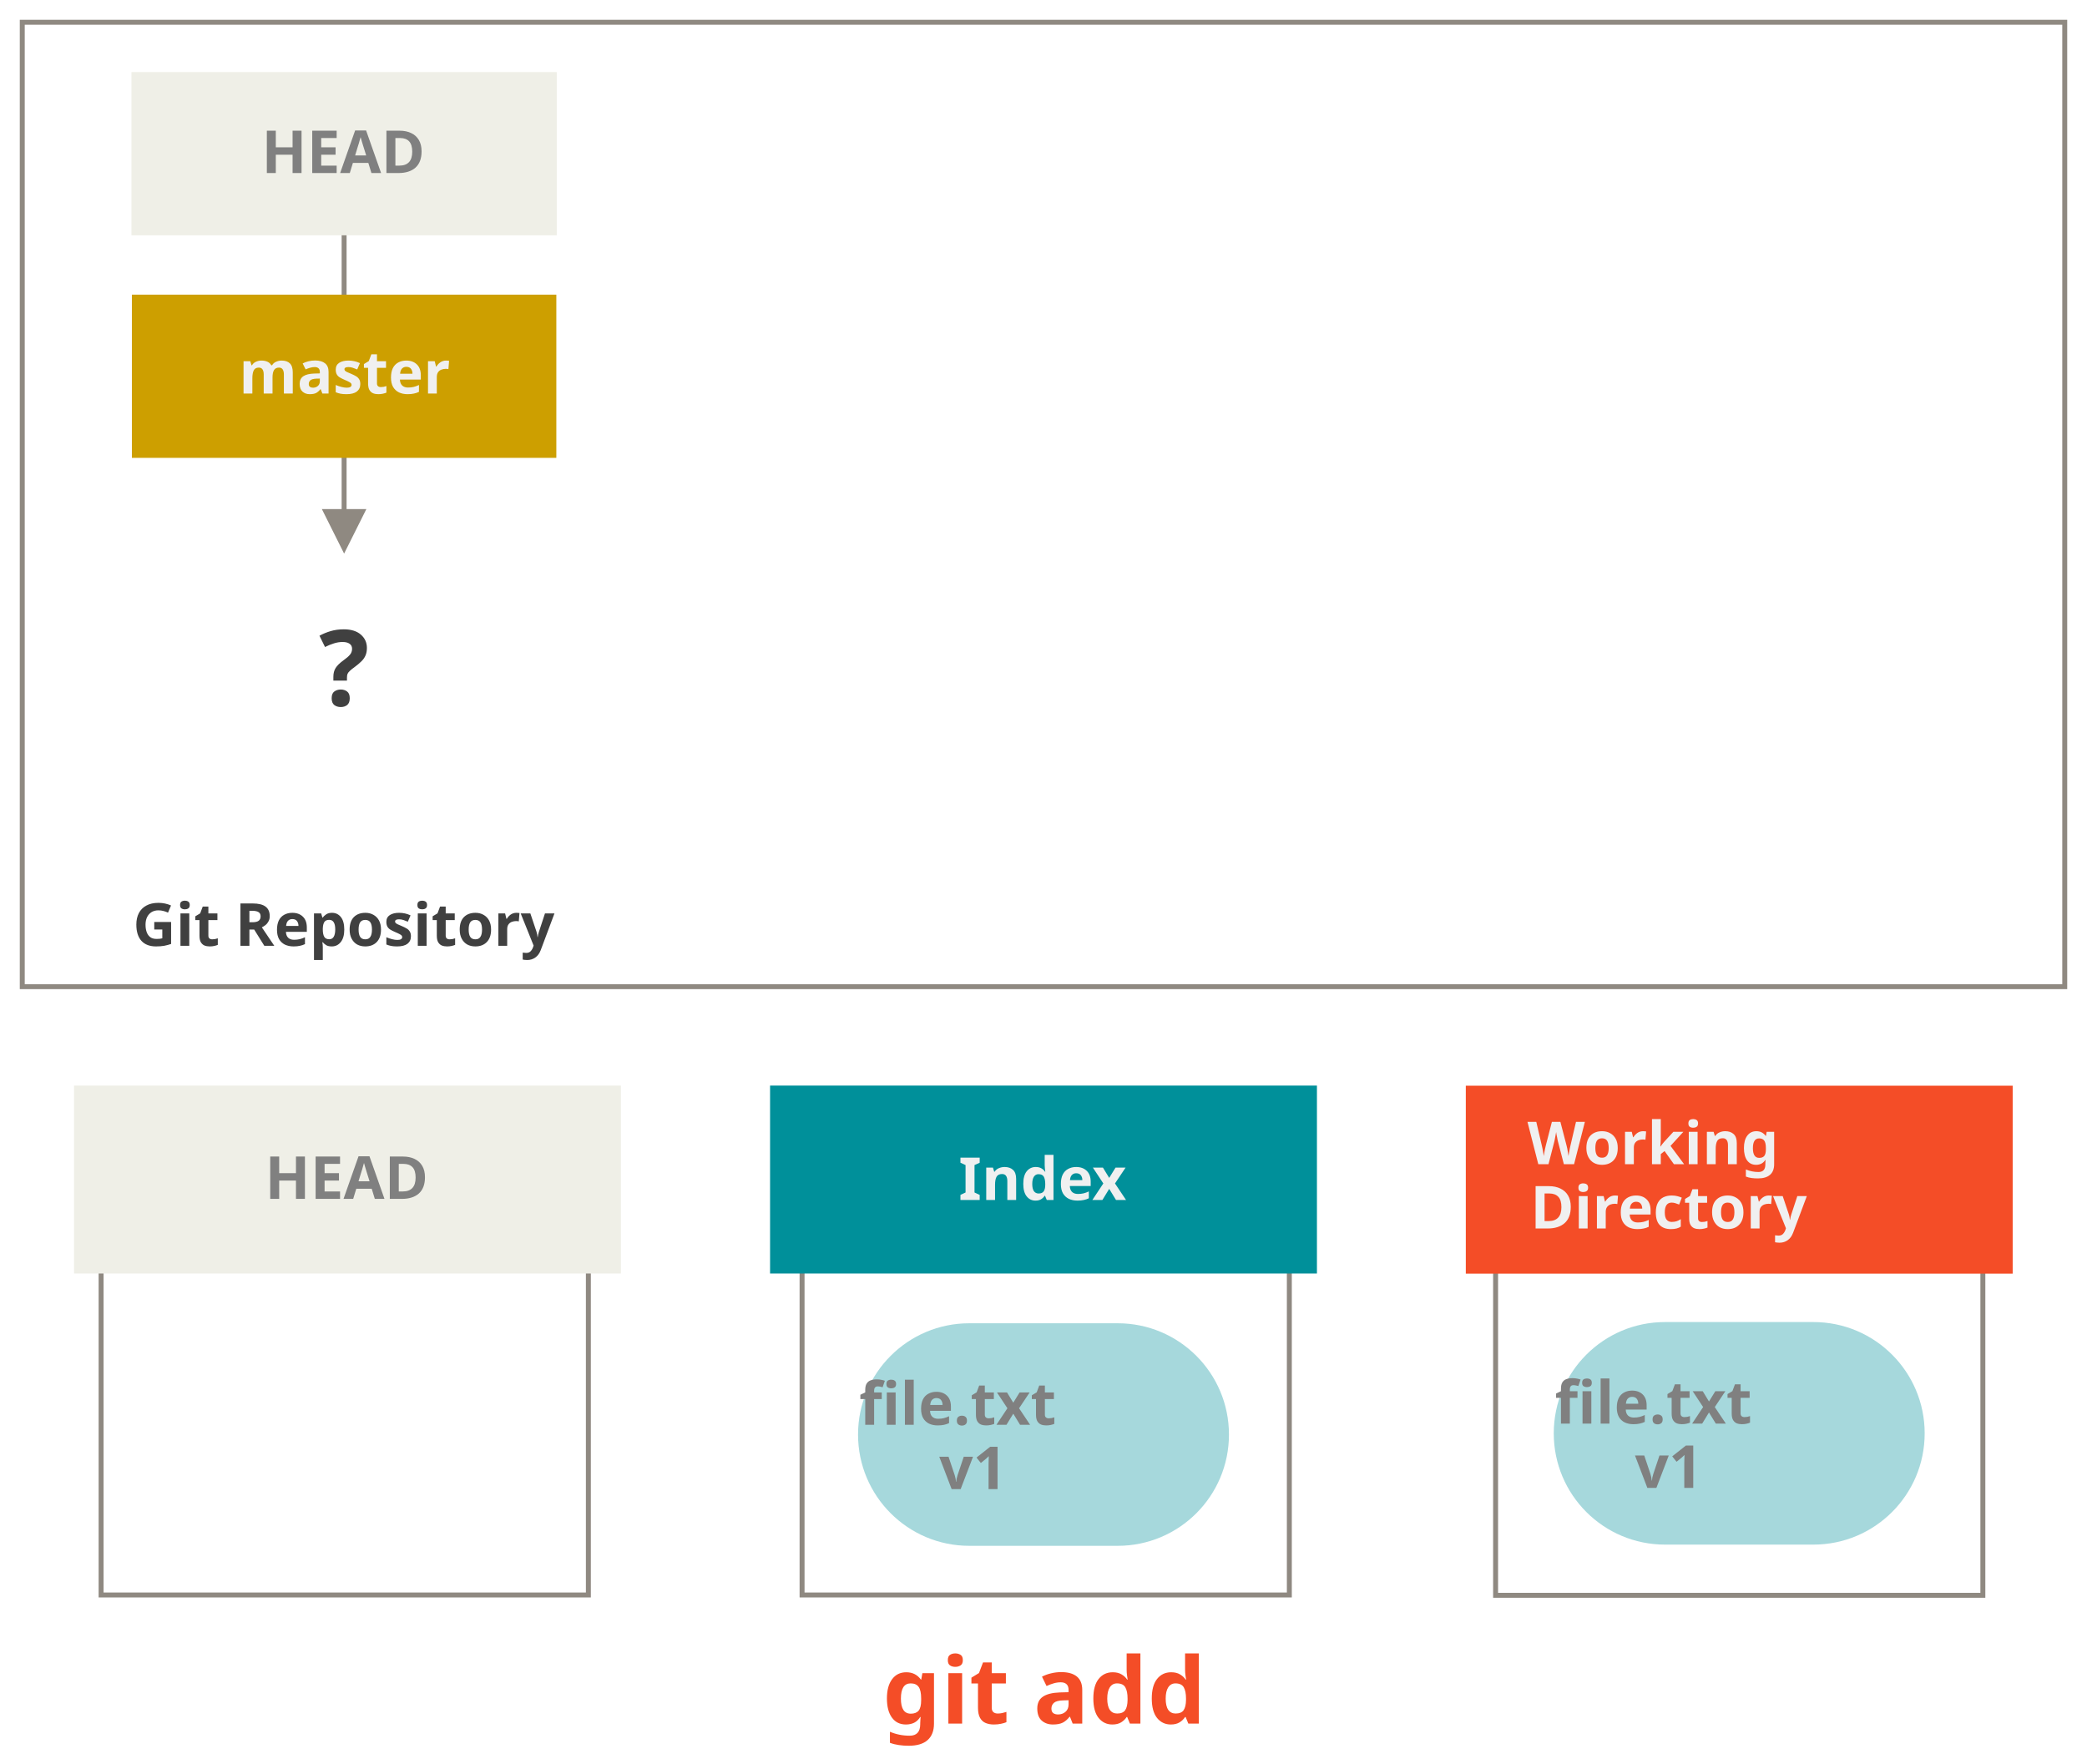
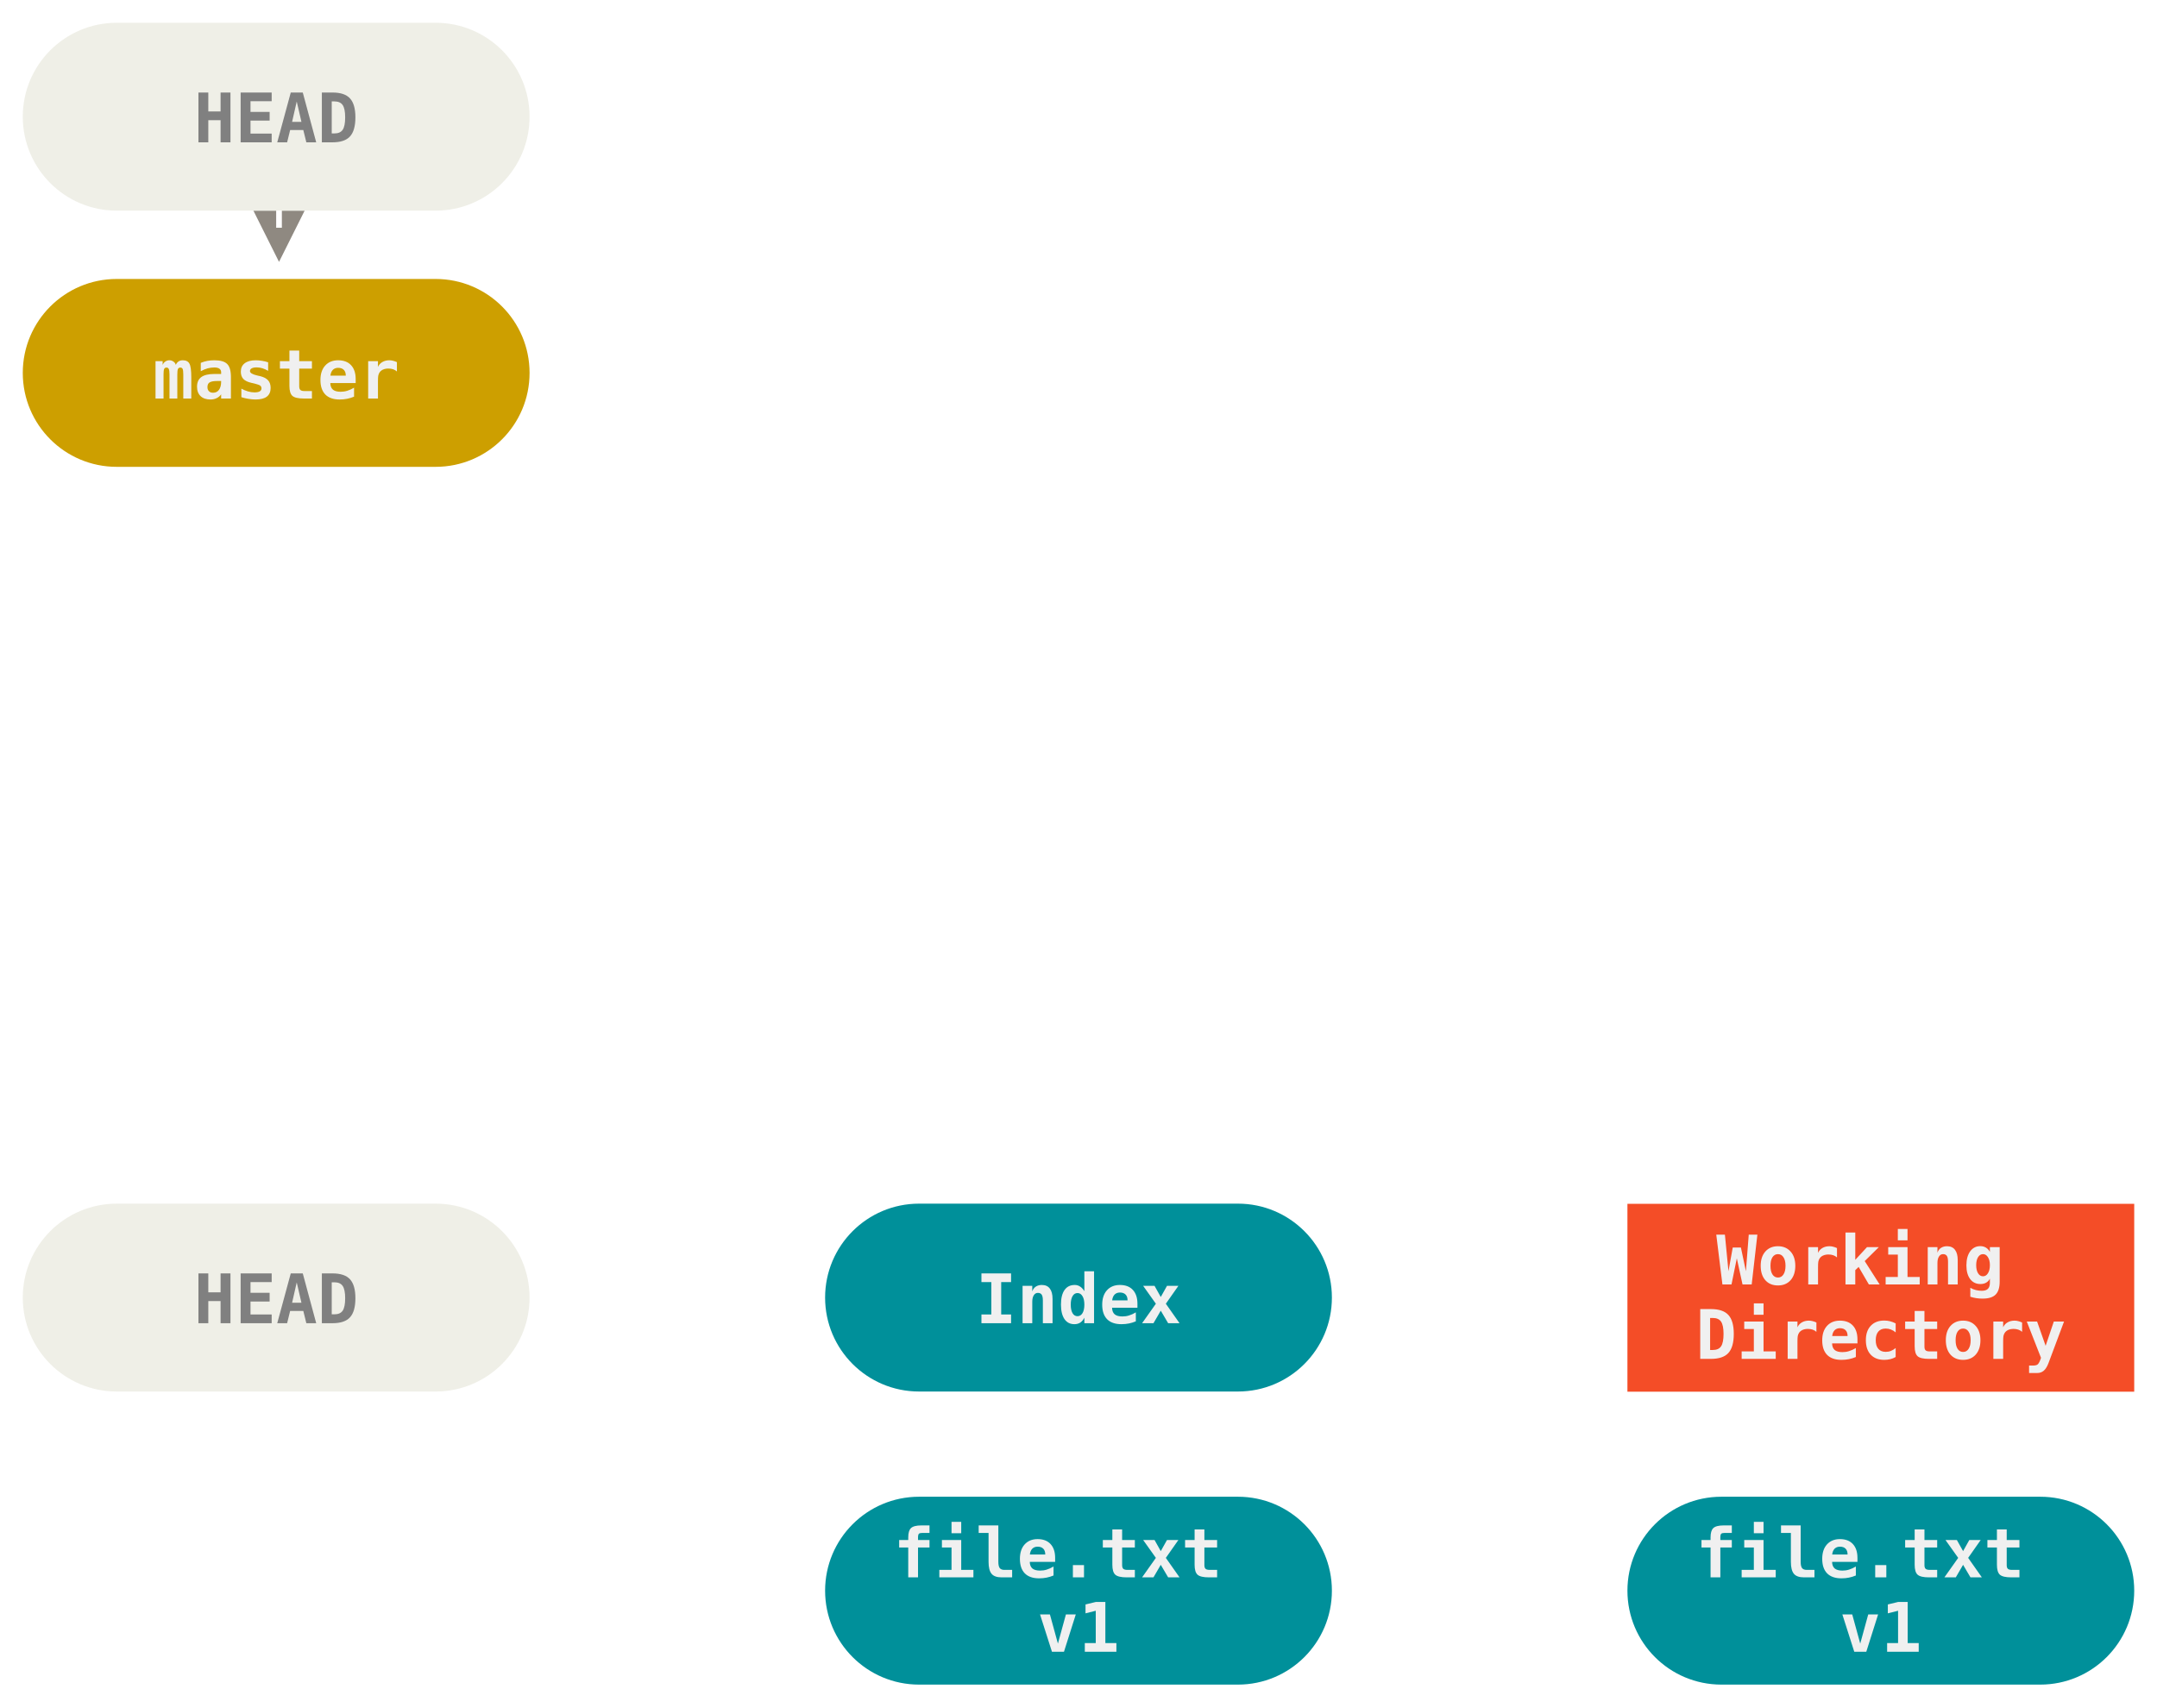
- <svg xmlns="http://www.w3.org/2000/svg" id="svg20798" version="1.1" viewBox="0 0 422 356.55">
-   <g id="g2573" transform="translate(-6.5,-6.5)">
-     <g id="Rectangle-4-+-other-(2-line)" transform="translate(21,226)" style="fill-rule:evenodd;fill:none">
-       <rect id="Rectangle-4" x="5.943" y="1" width="98.528" height="102" style="stroke-linecap:square;stroke:#8f8981" />
-       <g id="other-(2-line)">
-         <g id="g20753" transform="translate(.47163)">
-           <rect id="rect20748" width="110.58" height="38" style="fill:#efefe7" />
-           <text id="master-4" transform="translate(-.17034 .88075)" font-size="12px" font-weight="700" style="fill:#979797;font-family:'Source Code Pro';font-size:12px;font-weight:700;text-anchor:middle">
-             <tspan id="tspan20750" x="55.29" y="22.031" style="fill:gray">HEAD</tspan>
-           </text>
-         </g>
-       </g>
-     </g>
-     <rect id="Rectangle-7" x="11" y="11" width="413" height="195" style="fill:none;stroke-linecap:square;stroke:#8f8981" />
-     <text id="git-add" transform="translate(11.183)" font-size="12px" font-weight="700" style="fill-rule:evenodd;fill:#f44d27;font-family:'Source Code Pro';font-feature-settings:normal;font-size:18.667px;font-variant-caps:normal;font-variant-ligatures:normal;font-variant-numeric:normal;font-weight:600;text-align:center;text-anchor:middle">
-       <tspan id="tspan20794" x="206.5" y="355" style="fill:#f44d27;font-family:'Source Code Pro';font-feature-settings:normal;font-size:18.667px;font-variant-caps:normal;font-variant-ligatures:normal;font-variant-numeric:normal;font-weight:600;text-align:center;text-anchor:middle">git add</tspan>
+ <svg xmlns="http://www.w3.org/2000/svg" version="1.1" width="757.6" height="599.8" viewBox="0 0 378.8 299.9">
+   <path d="m48.5 37v3h1v-3h4l-4.5 9-4.5-9z" fill="#8f8981" />
+   <g>
+     <rect x="4" y="211.42" width="89" height="33" rx="16.5" ry="16.5" fill="#efefe7" />
+     <text font-size="12px" font-weight="700" font-family="'JetBrains Mono', 'Source Code Pro', monospace" text-anchor="middle">
+       <tspan x="48.5" y="232.42" fill="gray">HEAD</tspan>
    </text>
-     <g id="g20534" transform="translate(-.01315 .06428)" style="fill-rule:evenodd;fill:none">
-       <rect id="Rectangle-6-5" transform="translate(301.98,226)" x="6.948" y="1" width="98.528" height="102" style="fill:none;stroke-linecap:square;stroke:#8f8981" />
-       <g id="g20484" transform="translate(320.69,273.75)">
-         <rect id="Rectangle-1-2" width="75" height="45" rx="22.5" ry="22.5" style="fill-opacity:.35;fill:#00909a" />
-         <text id="text20476" transform="translate(-431.19,-217.97)" x="468.5" y="238.5" style="fill:gray;font-family:'Source Code Pro';font-feature-settings:normal;font-size:12px;font-variant-caps:normal;font-variant-ligatures:normal;font-variant-numeric:normal;font-weight:bold;letter-spacing:0px;line-height:13px;text-align:center;text-anchor:middle;word-spacing:0px" xml:space="preserve">
-           <tspan id="tspan20474" x="468.5" y="238.5">file.txt</tspan>
-           <tspan id="tspan20478" x="468.5" y="251.5">v1</tspan>
-         </text>
-       </g>
-       <g id="g20472" transform="translate(-73.975,-4.2292)">
-         <g id="ref-(2-line)-0" transform="translate(376.88,230.19)">
-           <rect id="Rectangle-2-4" width="110.58" height="38" style="fill:#f44d27" />
-         </g>
-         <text id="text20453" transform="translate(-56.635,117.41)" x="488.553" y="128.651" style="fill:#f0f0f0;font-family:'Source Code Pro';font-feature-settings:normal;font-size:12px;font-variant-caps:normal;font-variant-ligatures:normal;font-variant-numeric:normal;font-weight:bold;letter-spacing:0px;line-height:10px;text-align:center;text-anchor:middle;word-spacing:0px" xml:space="preserve">
-           <tspan id="tspan20451" x="488.553" y="128.651" style="fill:#f0f0f0;line-height:13px">Working</tspan>
-           <tspan id="tspan20455" x="488.553" y="141.651" style="fill:#f0f0f0;line-height:13px">Directory</tspan>
-         </text>
-       </g>
-     </g>
-     <g id="g21470" style="fill-rule:evenodd;fill:none">
-       <g id="Rectangle-5-+-symref-(2-line)" transform="translate(162,226)">
-         <rect id="Rectangle-5" x="6.682" y="1" width="98.528" height="102" style="stroke-linecap:square;stroke:#8f8981" />
-         <g id="symref-(2-line)" transform="translate(.20995)">
-           <rect id="rect20739" width="110.58" height="38" style="fill:#00909a" />
-           <text id="text20743" transform="translate(-.21834 2.134)" font-size="12px" font-weight="700" style="fill:#979797;font-family:'Source Code Pro';font-size:12px;font-weight:700;text-anchor:middle">
-             <tspan id="tspan20741" x="55.29" y="21" style="fill:#f0f0f0">Index</tspan>
-           </text>
-         </g>
-       </g>
-       <g id="g20484-0" transform="translate(180,274.06)">
-         <rect id="Rectangle-1-2-5" width="75" height="45" rx="22.5" ry="22.5" style="fill-opacity:.35;fill:#00909a" />
-         <text id="text20476-2" transform="translate(-431.19,-217.97)" x="468.5" y="238.5" style="fill:gray;font-family:'Source Code Pro';font-feature-settings:normal;font-size:12px;font-variant-caps:normal;font-variant-ligatures:normal;font-variant-numeric:normal;font-weight:bold;letter-spacing:0px;line-height:13px;text-align:center;text-anchor:middle;word-spacing:0px" xml:space="preserve">
-           <tspan id="tspan20474-4" x="468.5" y="238.5">file.txt</tspan>
-           <tspan id="tspan20478-8" x="468.5" y="251.5">v1</tspan>
-         </text>
-       </g>
-     </g>
-     <text id="?-0" transform="translate(-130.38,-5.1566)" font-size="12px" font-weight="700" style="fill:#404040;font-family:'Source Code Pro';font-feature-settings:normal;font-size:21.333px;font-variant-caps:normal;font-variant-ligatures:normal;font-variant-numeric:normal;font-weight:600;text-align:center;text-anchor:middle">
-       <tspan id="tspan20369" x="206.5" y="154.34" style="fill:#404040;font-family:'Source Code Pro';font-feature-settings:normal;font-size:21.333px;font-variant-caps:normal;font-variant-ligatures:normal;font-variant-numeric:normal;font-weight:600;text-align:center;text-anchor:middle">?</tspan>
+   </g>
+   <g>
+     <rect x="285.8" y="262.9" width="89" height="33" rx="16.5" ry="16.5" fill="#00909a" />
+     <text font-size="12px" font-weight="700" font-family="'JetBrains Mono', 'Source Code Pro', monospace" text-anchor="middle">
+       <tspan x="330.3" y="277.065" fill="#f0f0f0">file.txt</tspan>
+       <tspan x="330.3" dy="13.07" fill="#f0f0f0">v1</tspan>
    </text>
-     <text id="Git-Repository-0" transform="translate(-130.51,-4.2613)" font-size="12px" font-weight="700" style="fill:#404040;font-family:'Source Code Pro';font-size:12px;font-weight:700;text-anchor:middle">
-       <tspan id="tspan20373" x="206.5" y="202" style="fill:#404040">Git Repository</tspan>
+   </g>
+   <g>
+     <rect x="285.8" y="211.45" width="89" height="33" fill="#f44d27" />
+     <text font-size="12px" font-weight="700" font-family="'JetBrains Mono', 'Source Code Pro', monospace" text-anchor="middle">
+       <tspan x="330.3" y="225.615" fill="#f0f0f0">Working</tspan>
+       <tspan x="330.3" dy="13.07" fill="#f0f0f0">Directory</tspan>
    </text>
-     <g id="g2486">
-       <g id="Line-+-symref-+-goldref-3" transform="translate(33.167,21.077)" style="fill-rule:evenodd;fill:none">
-         <path id="Line-7" transform="translate(-.5865 1.3)" d="m43 87.058v-67.116h1v67.116h4l-4.5 9-4.5-9z" style="fill-rule:nonzero;fill:#8f8981" />
-         <g id="other-4" transform="translate(-.0865)">
-           <rect id="rect21609" width="86" height="33" style="fill-rule:evenodd;fill:#efefe7" />
-           <text id="text21613" transform="translate(-.17034 -.588)" font-size="12px" font-weight="700" style="fill:#979797;font-family:'Source Code Pro';font-size:12px;font-weight:700;text-anchor:middle">
-             <tspan id="tspan21611" x="43" y="21" style="fill:gray">HEAD</tspan>
-           </text>
-         </g>
-         <g id="goldref-2" transform="translate(0,45)">
-           <rect id="Rectangle-3-1" transform="scale(.79469 1)" width="108" height="33" style="fill-rule:evenodd;fill:#cd9f00" />
-           <text id="master-2-1" transform="translate(-10.987)" font-size="12px" font-weight="700" style="fill:#979797;font-family:'Source Code Pro';font-size:12px;font-weight:700;text-anchor:middle">
-             <tspan id="tspan21617" x="54" y="20" style="fill:#f0f0f0">master</tspan>
-           </text>
-         </g>
-       </g>
-     </g>
+   </g>
+   <g>
+     <rect x="144.9" y="211.42" width="89" height="33" rx="16.5" ry="16.5" fill="#00909a" />
+     <text font-size="12px" font-weight="700" font-family="'JetBrains Mono', 'Source Code Pro', monospace" text-anchor="middle">
+       <tspan x="189.4" y="232.42" fill="#f0f0f0">Index</tspan>
+     </text>
+   </g>
+   <g>
+     <rect x="144.9" y="262.9" width="89" height="33" rx="16.5" ry="16.5" fill="#00909a" />
+     <text font-size="12px" font-weight="700" font-family="'JetBrains Mono', 'Source Code Pro', monospace" text-anchor="middle">
+       <tspan x="189.4" y="277.065" fill="#f0f0f0">file.txt</tspan>
+       <tspan x="189.4" dy="13.07" fill="#f0f0f0">v1</tspan>
+     </text>
+   </g>
+   <g>
+     <rect x="4" y="4" width="89" height="33" rx="16.5" ry="16.5" fill="#efefe7" />
+     <text font-size="12px" font-weight="700" font-family="'JetBrains Mono', 'Source Code Pro', monospace" text-anchor="middle">
+       <tspan x="48.5" y="25" fill="gray">HEAD</tspan>
+     </text>
+   </g>
+   <g>
+     <rect x="4" y="49" width="89" height="33" rx="16.5" ry="16.5" fill="#cd9f00" />
+     <text font-size="12px" font-weight="700" font-family="'JetBrains Mono', 'Source Code Pro', monospace" text-anchor="middle">
+       <tspan x="48.5" y="70" fill="#f0f0f0">master</tspan>
+     </text>
  </g>
</svg>
